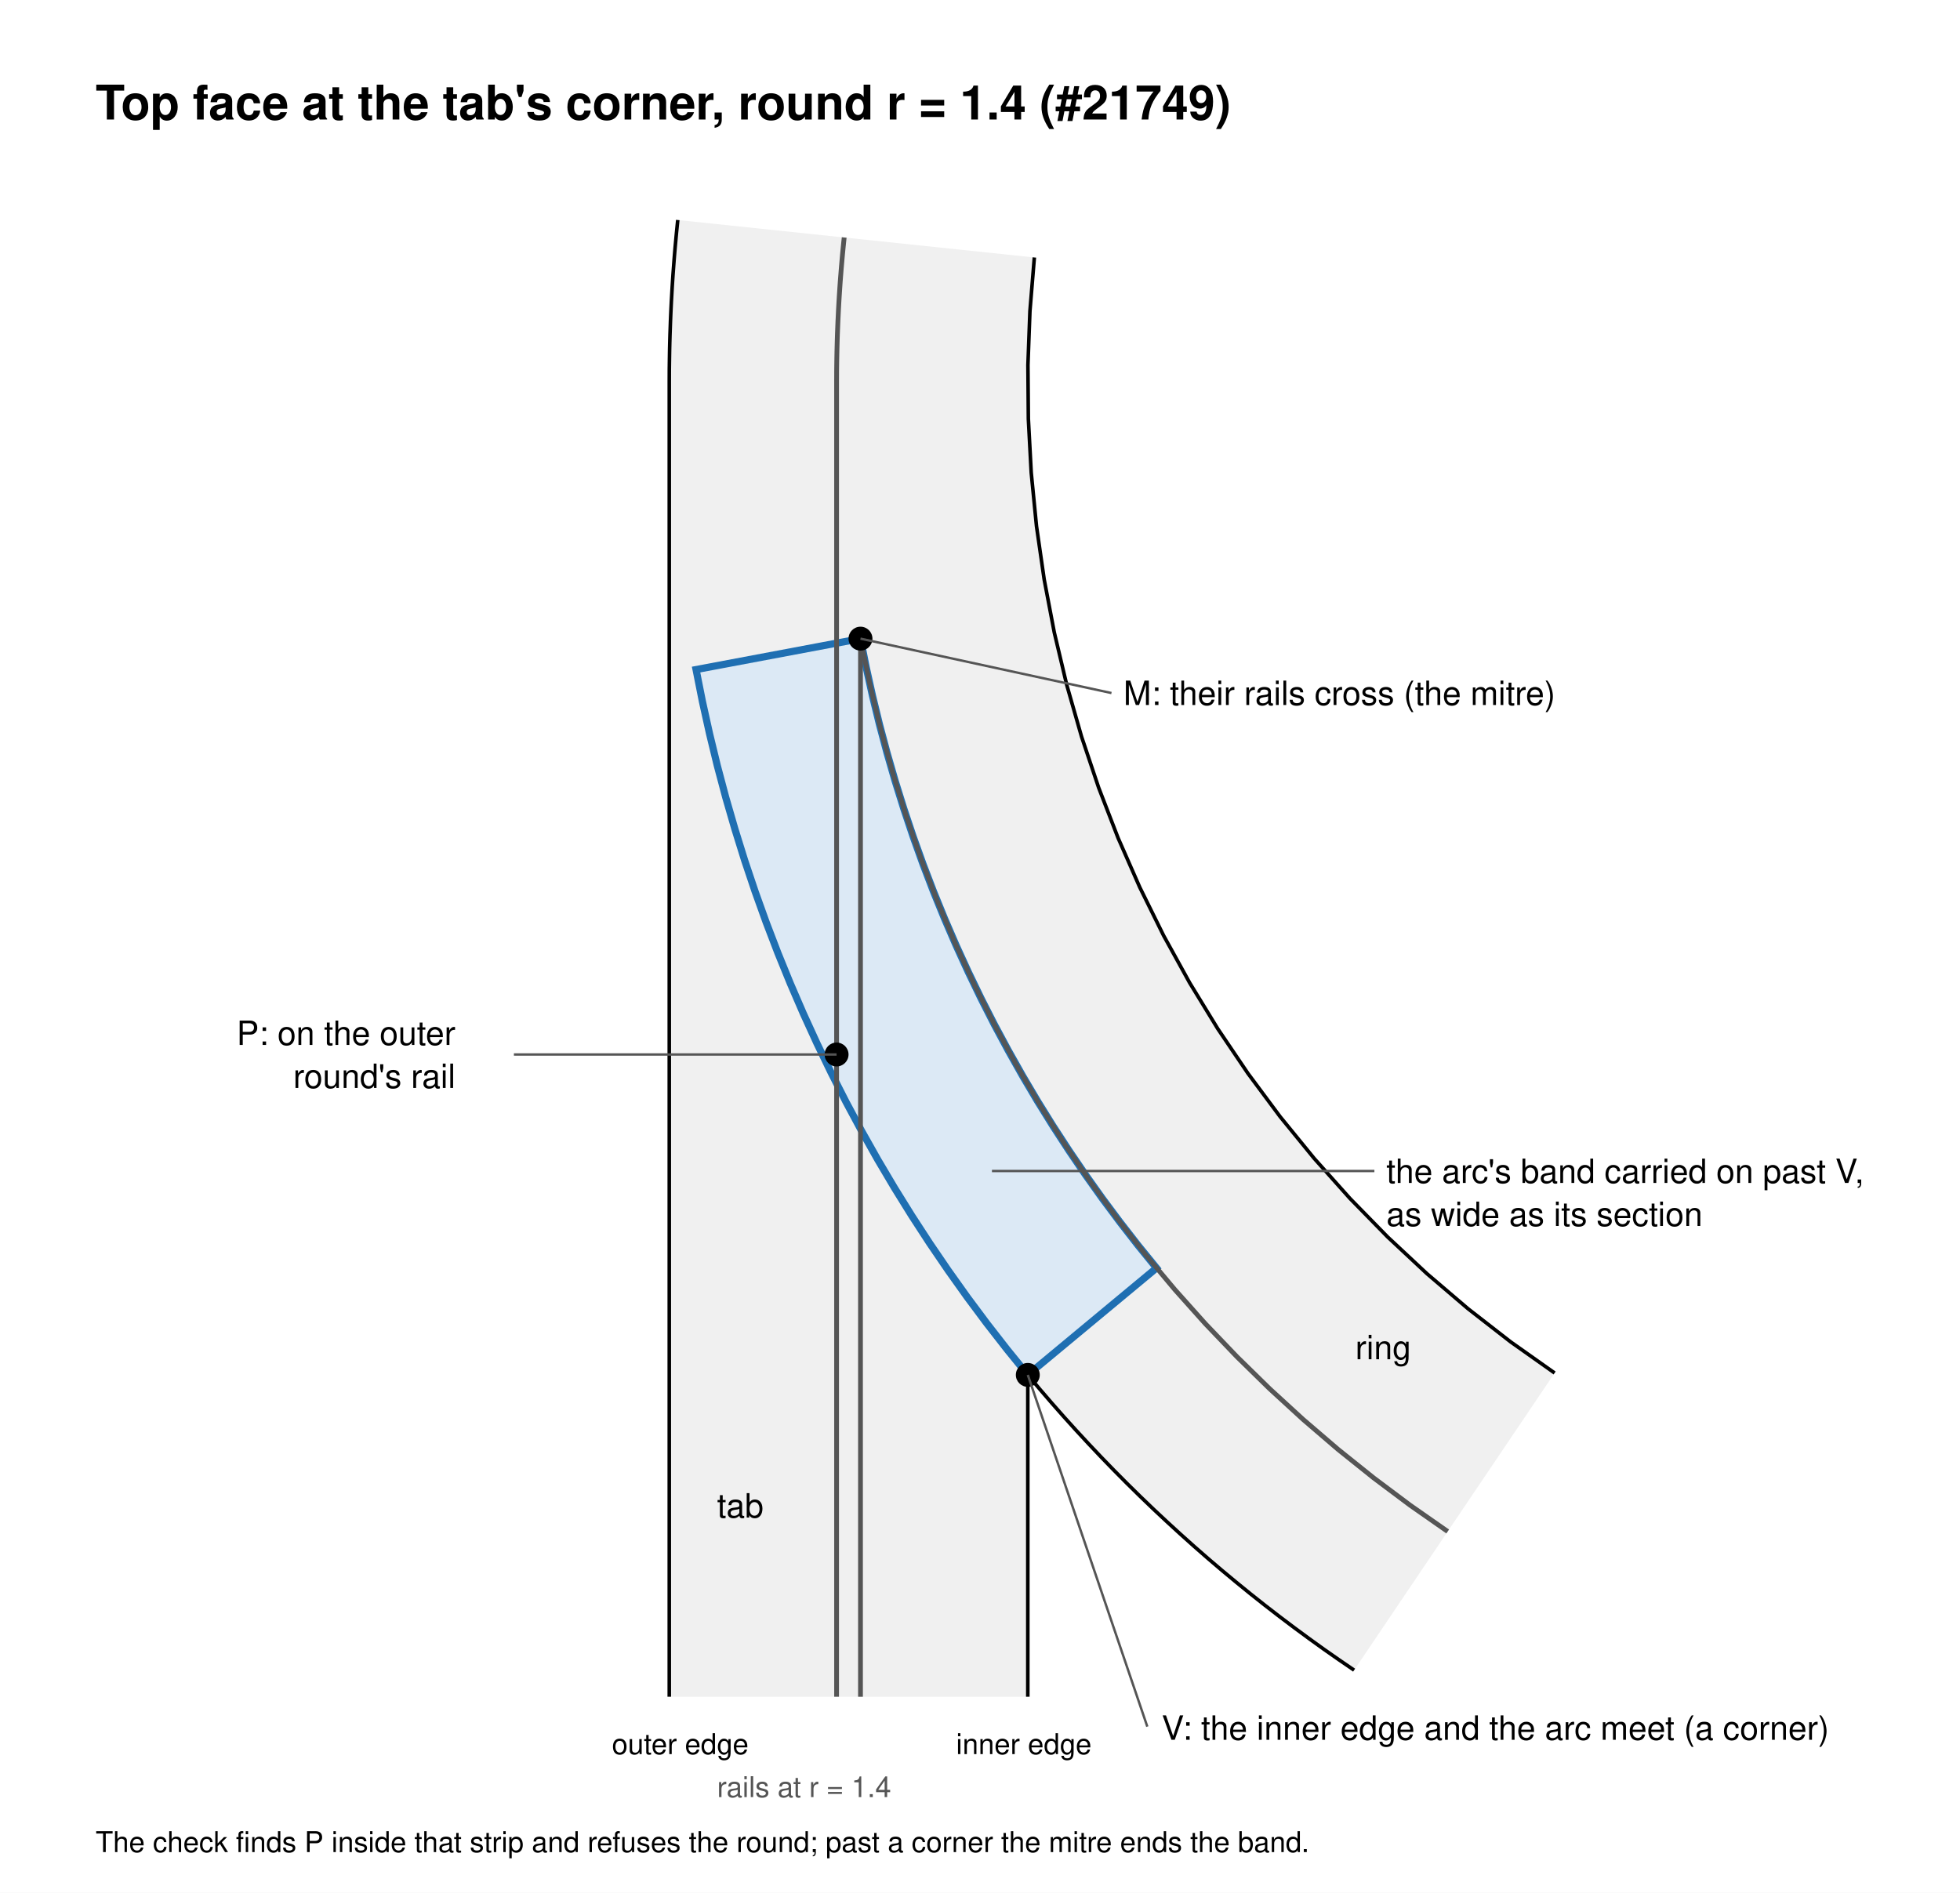
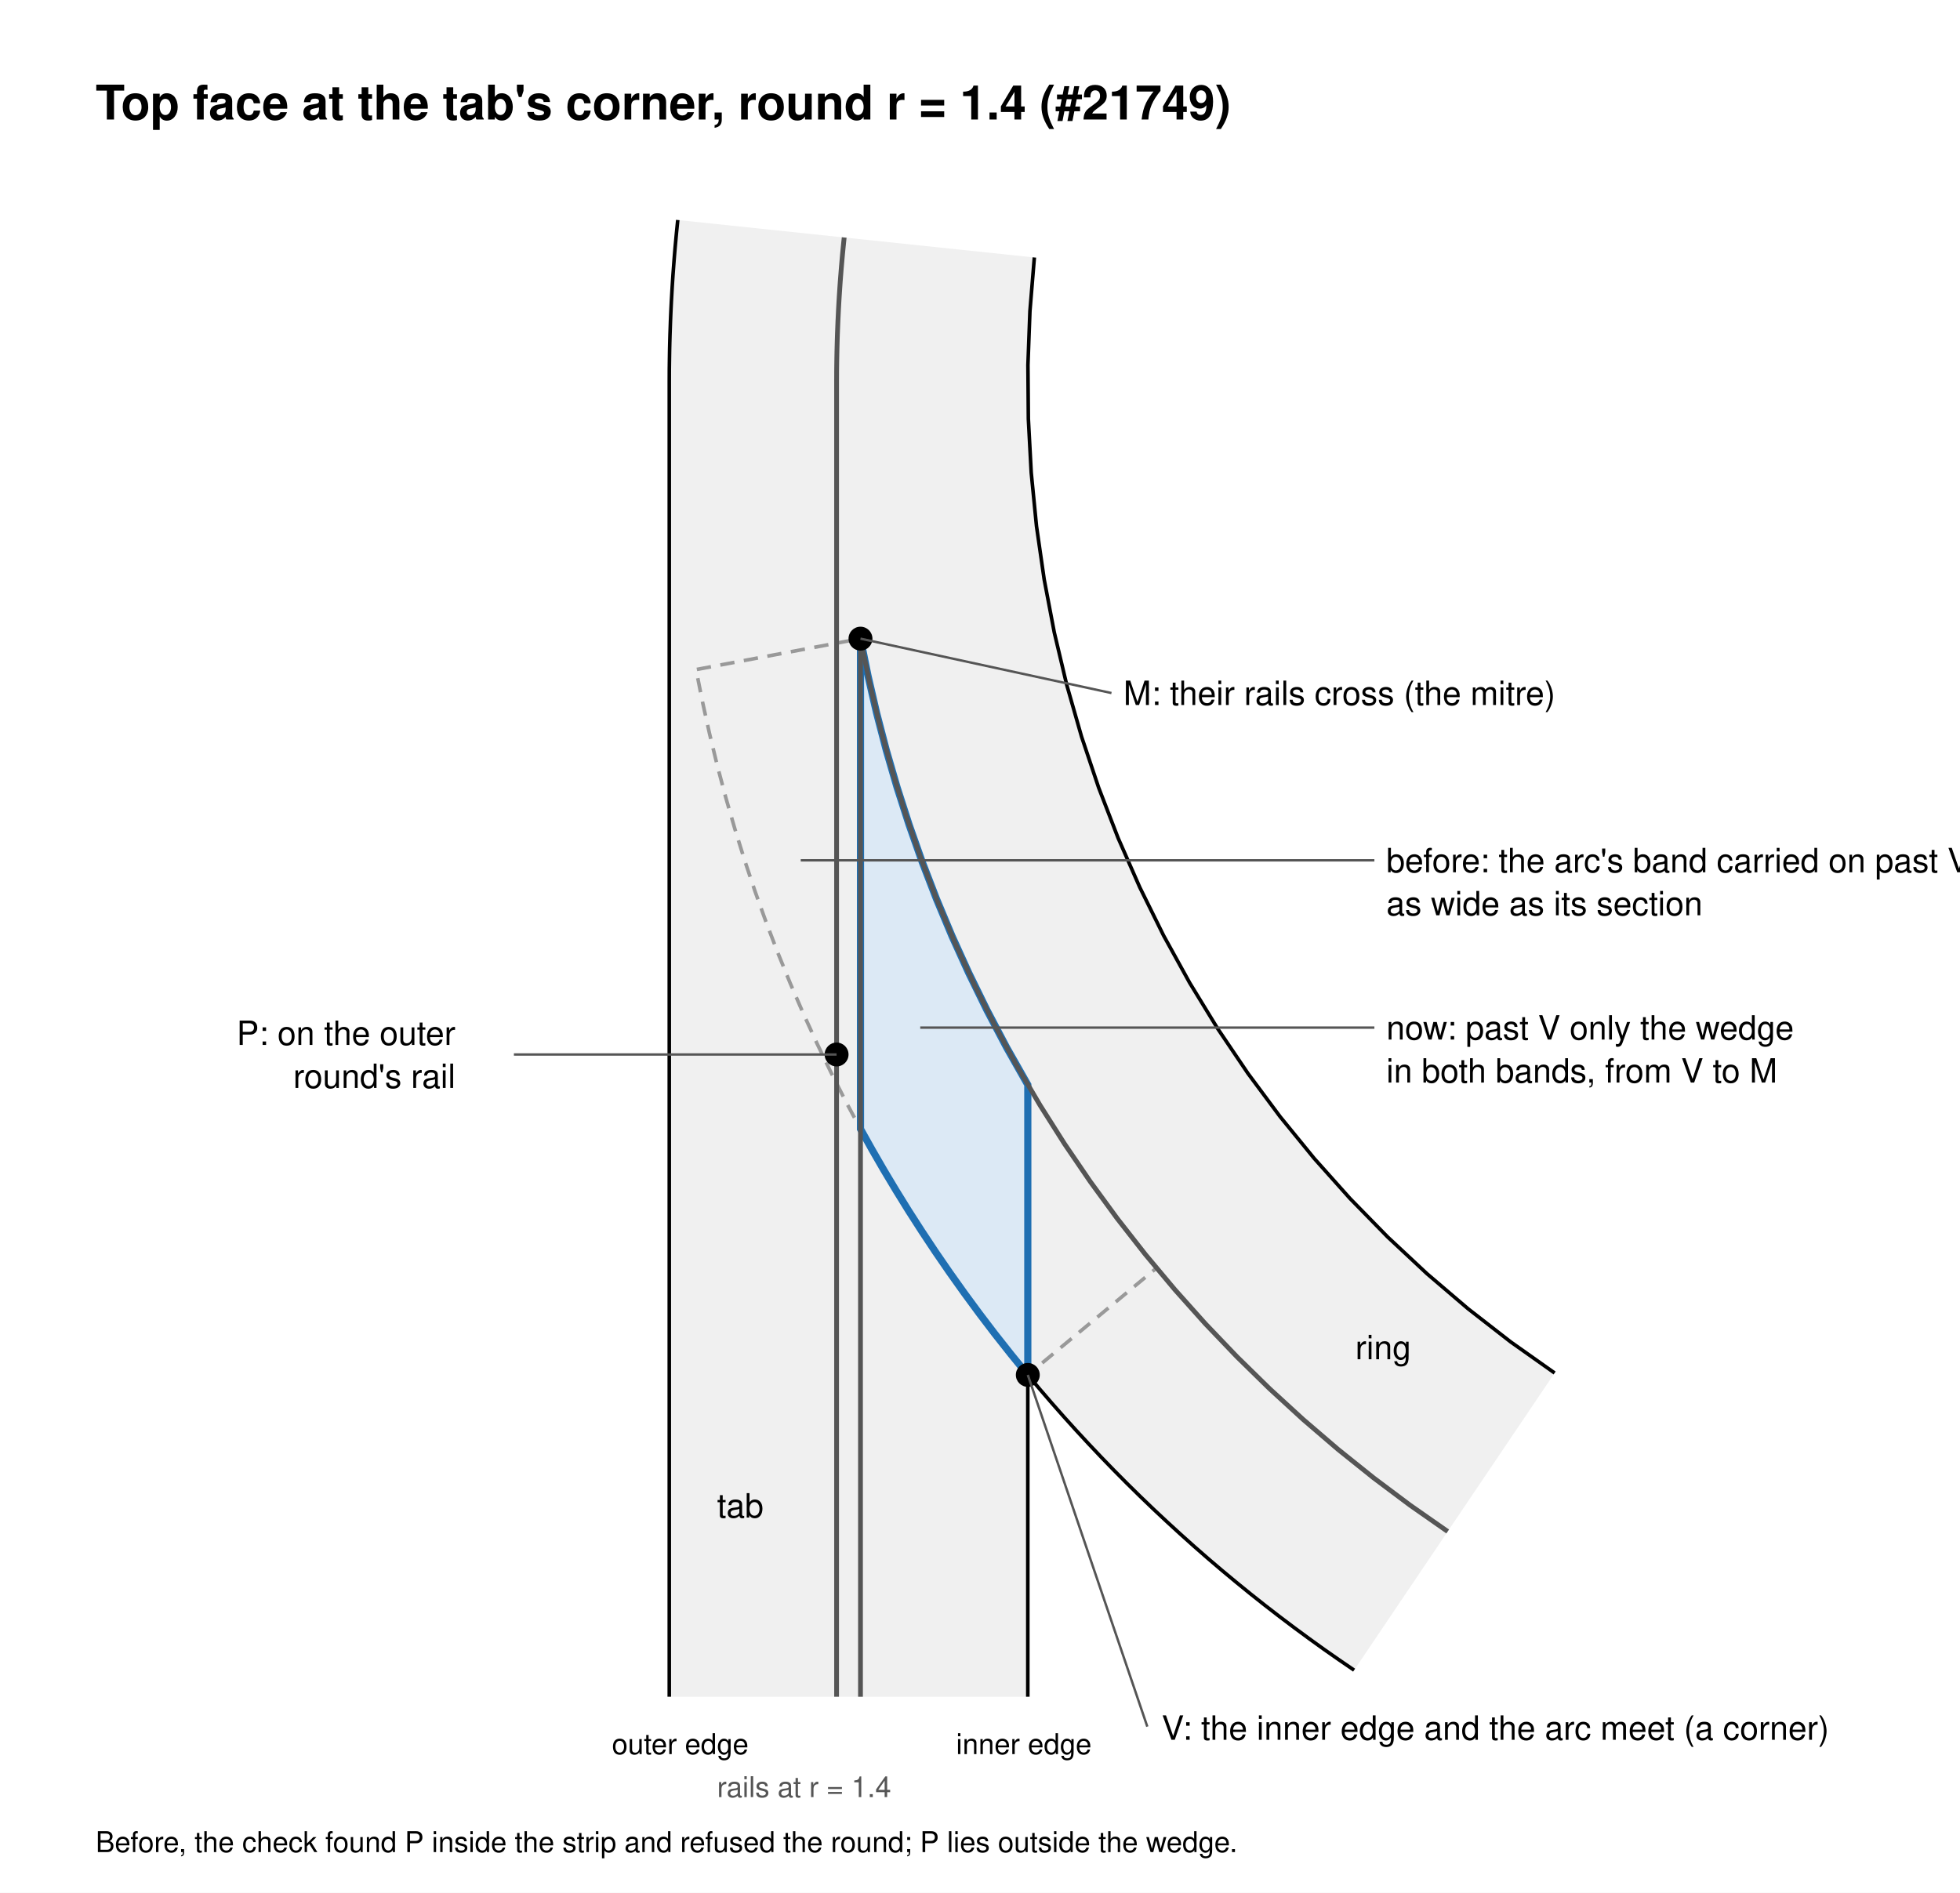
<svg xmlns="http://www.w3.org/2000/svg" width="820" height="792" viewBox="0 0 820 792">
  <g id="Layer_1" data-name="Layer 1">
    <rect x="0" y="0" width="820" height="792" fill="#ffffff" />
    <rect x="280" y="160" width="150" height="550" fill="#f0f0f0" />
    <polygon points="283.56,92.06 281.16,121.26 280.07,150.55 280.3,179.85 281.86,209.11 284.73,238.28 288.91,267.28 294.4,296.07 301.18,324.58 309.24,352.75 318.56,380.54 329.12,407.87 340.9,434.7 353.88,460.97 368.03,486.64 383.32,511.63 399.73,535.92 417.21,559.43 435.74,582.14 455.27,603.99 475.76,624.94 497.18,644.94 519.47,663.95 542.61,681.94 566.52,698.87 650.4,574.52 632,561.5 614.21,547.66 597.06,533.03 580.58,517.64 564.82,501.53 549.8,484.72 535.55,467.26 522.1,449.17 509.48,430.49 497.72,411.26 486.83,391.52 476.85,371.31 467.78,350.67 459.66,329.64 452.49,308.27 446.29,286.6 441.08,264.67 436.86,242.52 433.64,220.21 431.43,197.78 430.23,175.27 430.05,152.73 430.89,130.2 432.74,107.74" fill="#f0f0f0" />
-     <polygon points="430,575.33 421.34,564.67 412.9,553.83 404.69,542.82 396.72,531.63 388.98,520.28 381.49,508.77 374.24,497.1 367.24,485.28 360.5,473.31 354,461.21 347.77,448.97 341.79,436.6 336.08,424.11 330.63,411.5 325.45,398.78 320.54,385.95 315.9,373.02 311.53,360 307.45,346.88 303.63,333.69 300.1,320.41 296.86,307.06 293.89,293.65 291.21,280.18 360,267.24 362.39,279.26 365.04,291.23 367.94,303.14 371.09,314.98 374.49,326.76 378.14,338.46 382.03,350.08 386.17,361.62 390.55,373.07 395.18,384.42 400.04,395.67 405.14,406.81 410.47,417.85 416.03,428.77 421.83,439.57 427.85,450.25 434.09,460.8 440.56,471.21 447.25,481.48 454.15,491.61 461.26,501.59 468.59,511.42 476.11,521.09 483.85,530.6" fill="#dce9f5" stroke="#1f6fb2" stroke-width="3" stroke-miterlimit="10" />
+     <polygon points="430,575.33 421.34,564.67 412.9,553.83 404.69,542.82 396.72,531.63 388.98,520.28 381.49,508.77 374.24,497.1 367.24,485.28 360.5,473.31 354,461.21 347.77,448.97 341.79,436.6 336.08,424.11 330.63,411.5 325.45,398.78 320.54,385.95 315.9,373.02 311.53,360 307.45,346.88 303.63,333.69 300.1,320.41 296.86,307.06 293.89,293.65 291.21,280.18 360,267.24 362.39,279.26 365.04,291.23 367.94,303.14 371.09,314.98 374.49,326.76 378.14,338.46 382.03,350.08 386.17,361.62 390.55,373.07 395.18,384.42 400.04,395.67 405.14,406.81 410.47,417.85 416.03,428.77 421.83,439.57 427.85,450.25 434.09,460.8 440.56,471.21 447.25,481.48 454.15,491.61 461.26,501.59 468.59,511.42 476.11,521.09 483.85,530.6" fill="none" stroke="#999999" stroke-width="1.5" stroke-miterlimit="10" stroke-dasharray="6 4" />
+     <polygon points="360,267.24 360,472.41 364.79,480.99 369.74,489.56 374.88,498.14 380.19,506.72 385.7,515.29 391.39,523.87 397.29,532.45 403.39,541.02 409.7,549.6 416.23,558.18 423,566.75 430,575.33 430,453.94 421.17,438.38 412.97,422.82 405.35,407.26 398.29,391.71 391.78,376.15 385.79,360.59 380.31,345.03 375.31,329.47 370.79,313.91 366.74,298.35 363.15,282.8 360,267.24" fill="#dce9f5" stroke="#1f6fb2" stroke-width="3" stroke-miterlimit="10" />
    <polyline points="280,710 280,160 280.01,157.16 280.02,154.33 280.06,151.49 280.1,148.66 280.15,145.82 280.22,142.98 280.3,140.15 280.4,137.32 280.5,134.48 280.62,131.65 280.75,128.81 280.89,125.98 281.05,123.15 281.21,120.32 281.39,117.49 281.58,114.66 281.79,111.83 282,109 282.23,106.17 282.47,103.35 282.73,100.52 282.99,97.7 283.27,94.88 283.56,92.06" fill="none" stroke="#000000" stroke-width="1.5" stroke-miterlimit="10" />
    <polyline points="430,710 430,575.33 434.95,581.22 439.98,587.06 445.07,592.83 450.23,598.54 455.46,604.19 460.75,609.78 466.11,615.31 471.53,620.77 477.02,626.17 482.57,631.5 488.19,636.76 493.87,641.96 499.6,647.09 505.4,652.16 511.26,657.15 517.18,662.07 523.15,666.93 529.18,671.71 535.27,676.42 541.42,681.06 547.61,685.62 553.86,690.12 560.17,694.53 566.52,698.87" fill="none" stroke="#000000" stroke-width="1.5" stroke-miterlimit="10" />
    <polyline points="650.4,574.52 632,561.5 614.21,547.66 597.06,533.03 580.58,517.64 564.82,501.53 549.8,484.72 535.55,467.26 522.1,449.17 509.48,430.49 497.72,411.26 486.83,391.52 476.85,371.31 467.78,350.67 459.66,329.64 452.49,308.27 446.29,286.6 441.08,264.67 436.86,242.52 433.64,220.21 431.43,197.78 430.23,175.27 430.05,152.73 430.89,130.2 432.74,107.74" fill="none" stroke="#000000" stroke-width="1.5" stroke-miterlimit="10" />
    <polyline points="350,710 350,160 350.01,157.47 350.02,154.94 350.05,152.41 350.09,149.88 350.14,147.35 350.2,144.82 350.27,142.29 350.35,139.76 350.45,137.23 350.55,134.7 350.67,132.17 350.79,129.65 350.93,127.12 351.08,124.59 351.24,122.07 351.41,119.54 351.59,117.02 351.79,114.49 351.99,111.97 352.21,109.45 352.43,106.93 352.67,104.41 352.92,101.89 353.18,99.37" fill="none" stroke="#555555" stroke-width="2" stroke-miterlimit="10" />
    <line x1="360" y1="710" x2="360" y2="267.24" fill="none" stroke="#555555" stroke-width="2" stroke-miterlimit="10" />
    <polyline points="605.67,640.84 589.99,629.89 574.68,618.42 559.76,606.46 545.24,594.01 531.14,581.09 517.48,567.71 504.26,553.89 491.51,539.63 479.23,524.97 467.44,509.91 456.15,494.47 445.38,478.67 435.14,462.51 425.44,446.03 416.28,429.24 407.68,412.16 399.65,394.8 392.2,377.19 385.33,359.34 379.06,341.27 373.38,323.01 368.31,304.57 363.85,285.97 360,267.24" fill="none" stroke="#555555" stroke-width="2" stroke-miterlimit="10" />
    <circle cx="430" cy="575.33" r="5" fill="#000000" />
    <circle cx="360" cy="267.24" r="5" fill="#000000" />
    <circle cx="350" cy="441.25" r="5" fill="#000000" />
    <text transform="matrix(1 0 0 1 40 50)" x="0" y="0" xml:space="preserve" font-family="Helvetica, sans-serif" font-size="20" font-weight="bold" fill="#000000">
      <tspan x="0" y="0">Top face at the tab's corner, round r = 1.4 (#21749)</tspan>
    </text>
    <line x1="430" y1="575.33" x2="480" y2="722.5" fill="none" stroke="#555555" stroke-miterlimit="10" />
    <text transform="matrix(1 0 0 1 486 728)" x="0" y="0" xml:space="preserve" font-family="Helvetica, sans-serif" font-size="14" fill="#000000">
      <tspan x="0" y="0">V: the inner edge and the arc meet (a corner)</tspan>
    </text>
    <line x1="360" y1="267.24" x2="465" y2="290" fill="none" stroke="#555555" stroke-miterlimit="10" />
    <text transform="matrix(1 0 0 1 470 295)" x="0" y="0" xml:space="preserve" font-family="Helvetica, sans-serif" font-size="14" fill="#000000">
      <tspan x="0" y="0">M: their rails cross (the mitre)</tspan>
    </text>
    <line x1="350" y1="441.25" x2="215" y2="441.25" fill="none" stroke="#555555" stroke-miterlimit="10" />
    <text transform="matrix(1 0 0 1 210 437.25)" x="0" y="0" xml:space="preserve" font-family="Helvetica, sans-serif" font-size="14" fill="#000000" text-anchor="end">
      <tspan x="0" y="0">P: on the outer</tspan>
    </text>
    <text transform="matrix(1 0 0 1 210 455.25)" x="0" y="0" xml:space="preserve" font-family="Helvetica, sans-serif" font-size="14" fill="#000000" text-anchor="end">
      <tspan x="0" y="0">round's rail</tspan>
    </text>
-     <line x1="415" y1="490" x2="575" y2="490" fill="none" stroke="#555555" stroke-miterlimit="10" />
-     <text transform="matrix(1 0 0 1 580 495)" x="0" y="0" xml:space="preserve" font-family="Helvetica, sans-serif" font-size="14" fill="#000000">
-       <tspan x="0" y="0">the arc's band carried on past V,</tspan>
+     <line x1="335" y1="360" x2="575" y2="360" fill="none" stroke="#555555" stroke-miterlimit="10" />
+     <text transform="matrix(1 0 0 1 580 365)" x="0" y="0" xml:space="preserve" font-family="Helvetica, sans-serif" font-size="14" fill="#000000">
+       <tspan x="0" y="0">before: the arc's band carried on past V,</tspan>
    </text>
-     <text transform="matrix(1 0 0 1 580 513)" x="0" y="0" xml:space="preserve" font-family="Helvetica, sans-serif" font-size="14" fill="#000000">
+     <text transform="matrix(1 0 0 1 580 383)" x="0" y="0" xml:space="preserve" font-family="Helvetica, sans-serif" font-size="14" fill="#000000">
      <tspan x="0" y="0">as wide as its section</tspan>
+     </text>
+     <line x1="385" y1="430" x2="575" y2="430" fill="none" stroke="#555555" stroke-miterlimit="10" />
+     <text transform="matrix(1 0 0 1 580 435)" x="0" y="0" xml:space="preserve" font-family="Helvetica, sans-serif" font-size="14" fill="#000000">
+       <tspan x="0" y="0">now: past V only the wedge</tspan>
+     </text>
+     <text transform="matrix(1 0 0 1 580 453)" x="0" y="0" xml:space="preserve" font-family="Helvetica, sans-serif" font-size="14" fill="#000000">
+       <tspan x="0" y="0">in both bands, from V to M</tspan>
    </text>
    <text transform="matrix(1 0 0 1 256 734)" x="0" y="0" xml:space="preserve" font-family="Helvetica, sans-serif" font-size="12" fill="#000000">
      <tspan x="0" y="0">outer edge</tspan>
    </text>
    <text transform="matrix(1 0 0 1 400 734)" x="0" y="0" xml:space="preserve" font-family="Helvetica, sans-serif" font-size="12" fill="#000000">
      <tspan x="0" y="0">inner edge</tspan>
    </text>
    <text transform="matrix(1 0 0 1 300 752)" x="0" y="0" xml:space="preserve" font-family="Helvetica, sans-serif" font-size="12" fill="#555555">
      <tspan x="0" y="0">rails at r = 1.4</tspan>
    </text>
    <text transform="matrix(1 0 0 1 567.01 568.77)" x="0" y="0" xml:space="preserve" font-family="Helvetica, sans-serif" font-size="14" fill="#000000">
      <tspan x="0" y="0">ring</tspan>
    </text>
    <text transform="matrix(1 0 0 1 300 635)" x="0" y="0" xml:space="preserve" font-family="Helvetica, sans-serif" font-size="14" fill="#000000">
      <tspan x="0" y="0">tab</tspan>
    </text>
    <text transform="matrix(1 0 0 1 40 775)" x="0" y="0" xml:space="preserve" font-family="Helvetica, sans-serif" font-size="12" fill="#000000">
-       <tspan x="0" y="0">The check finds P inside that strip and refuses the round; past a corner the mitre ends the band.</tspan>
+       <tspan x="0" y="0">Before, the check found P inside the strip and refused the round; P lies outside the wedge.</tspan>
    </text>
  </g>
</svg>
